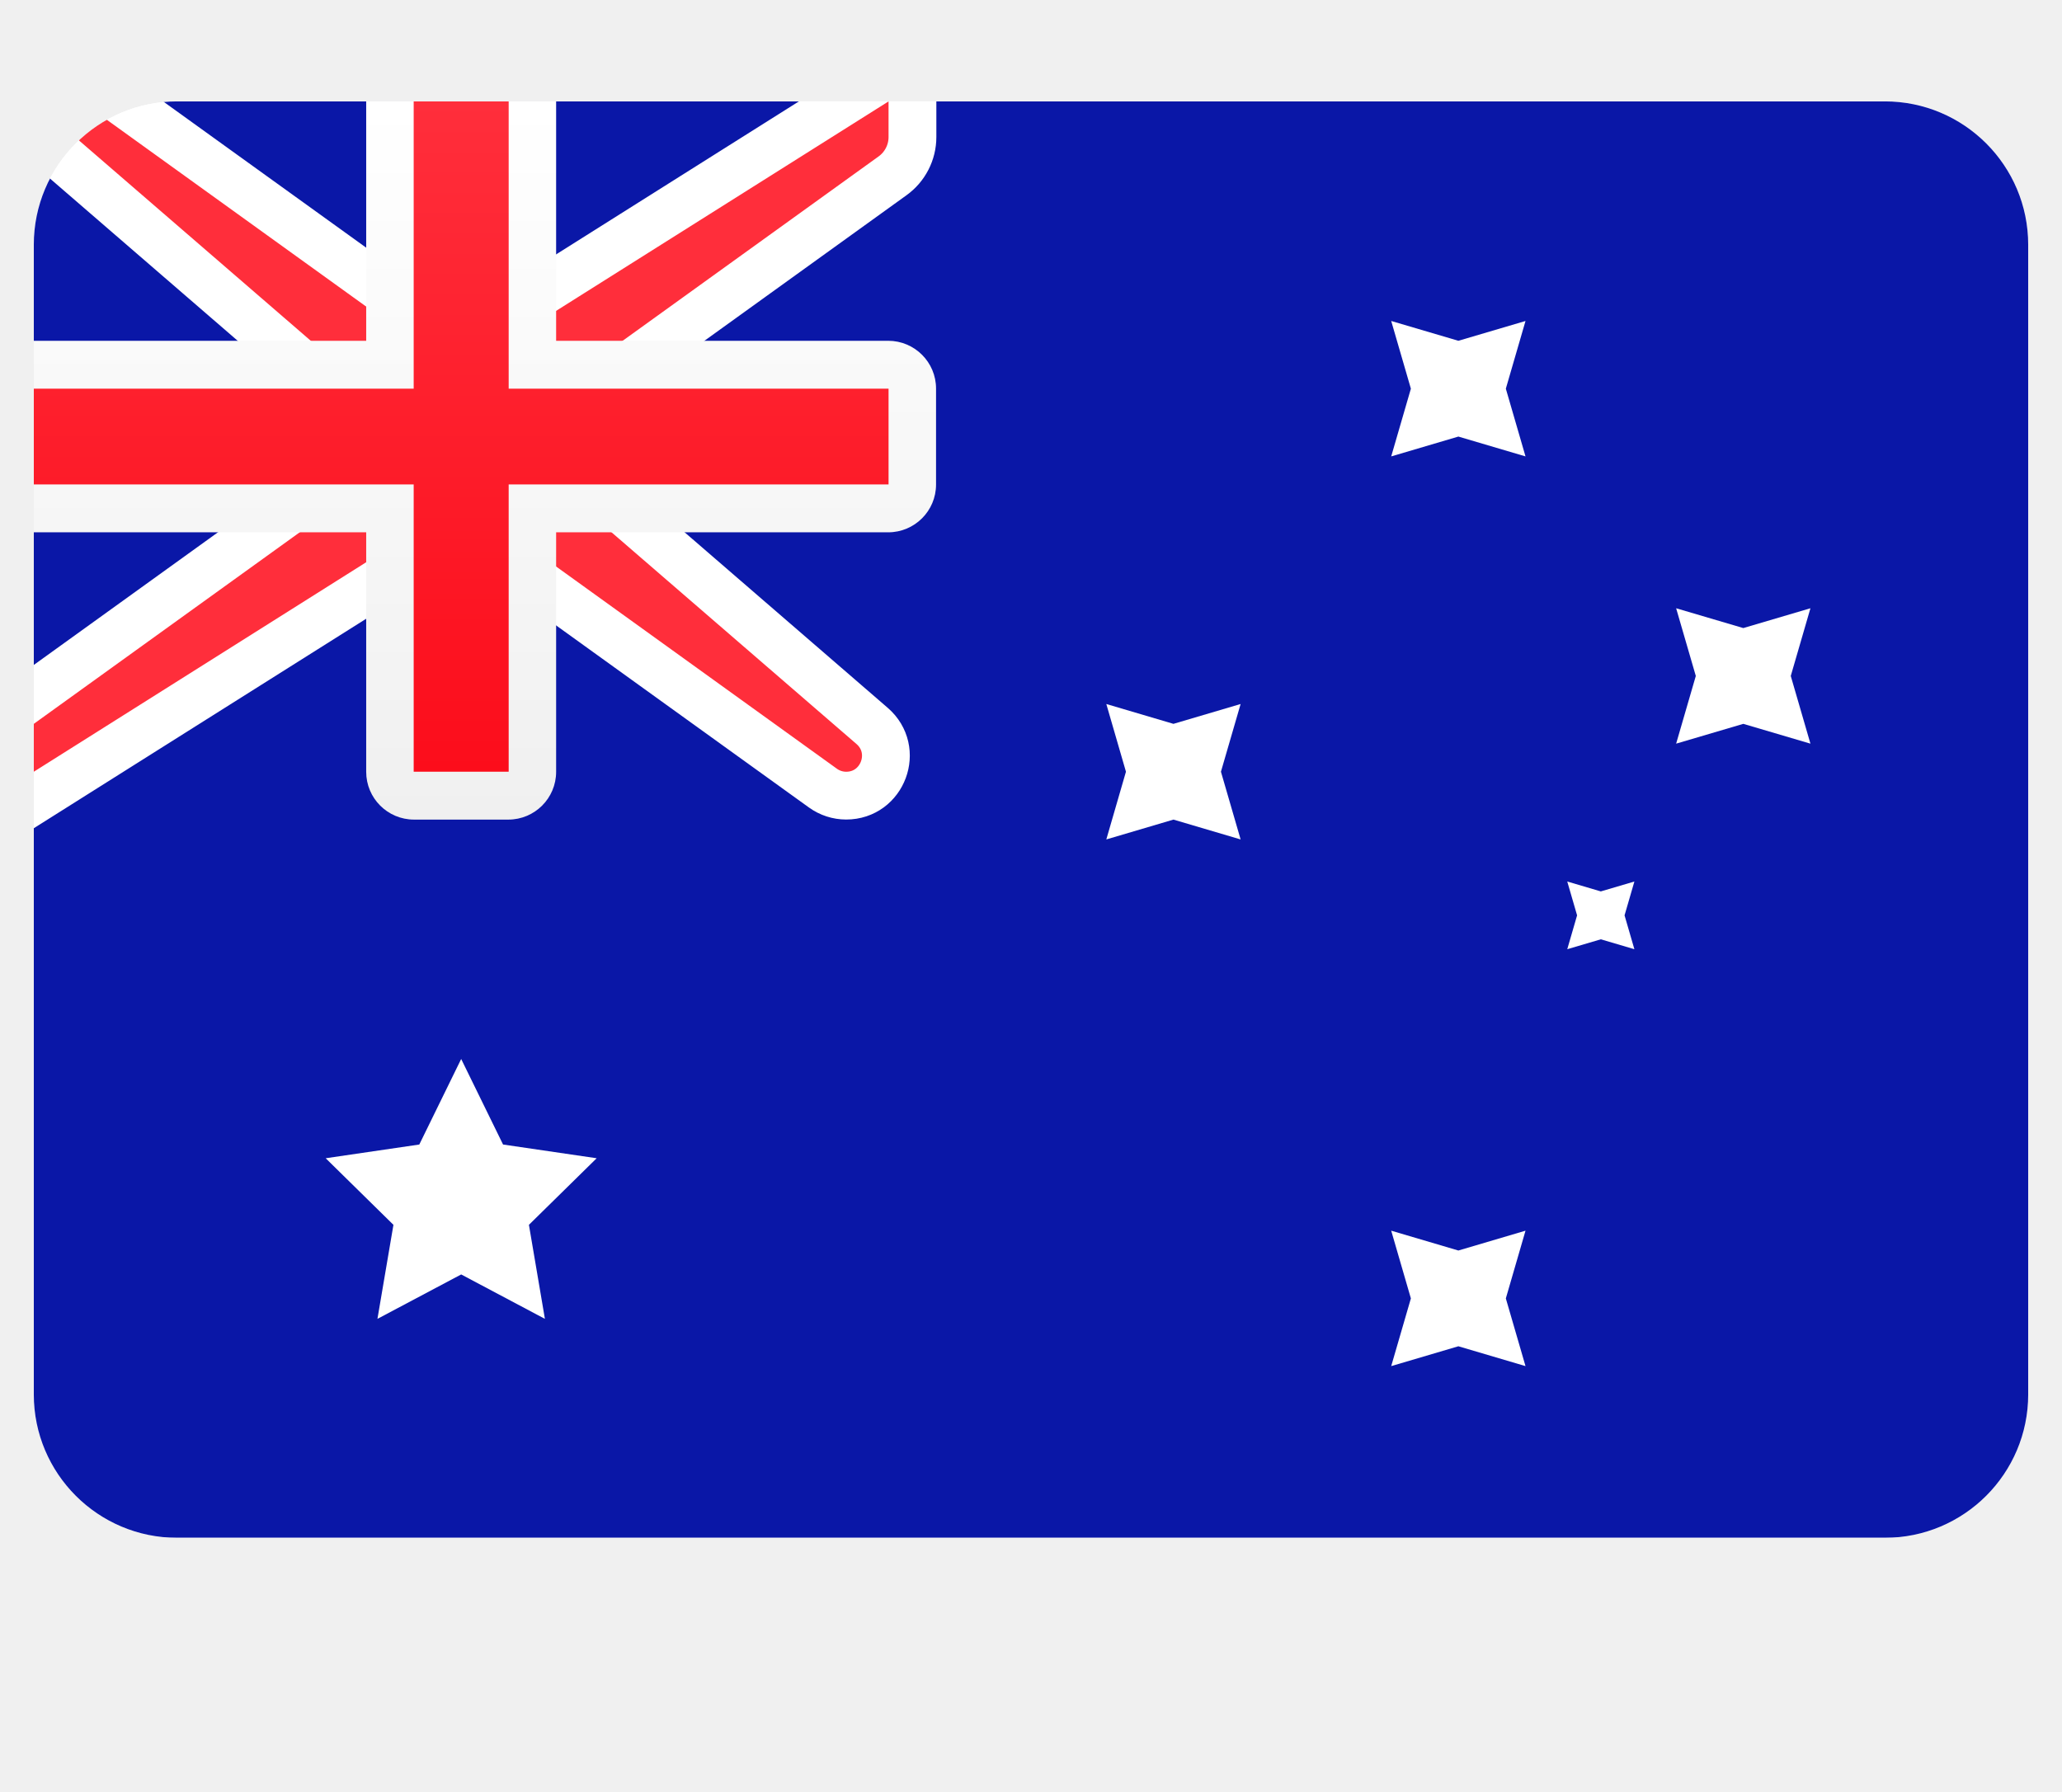
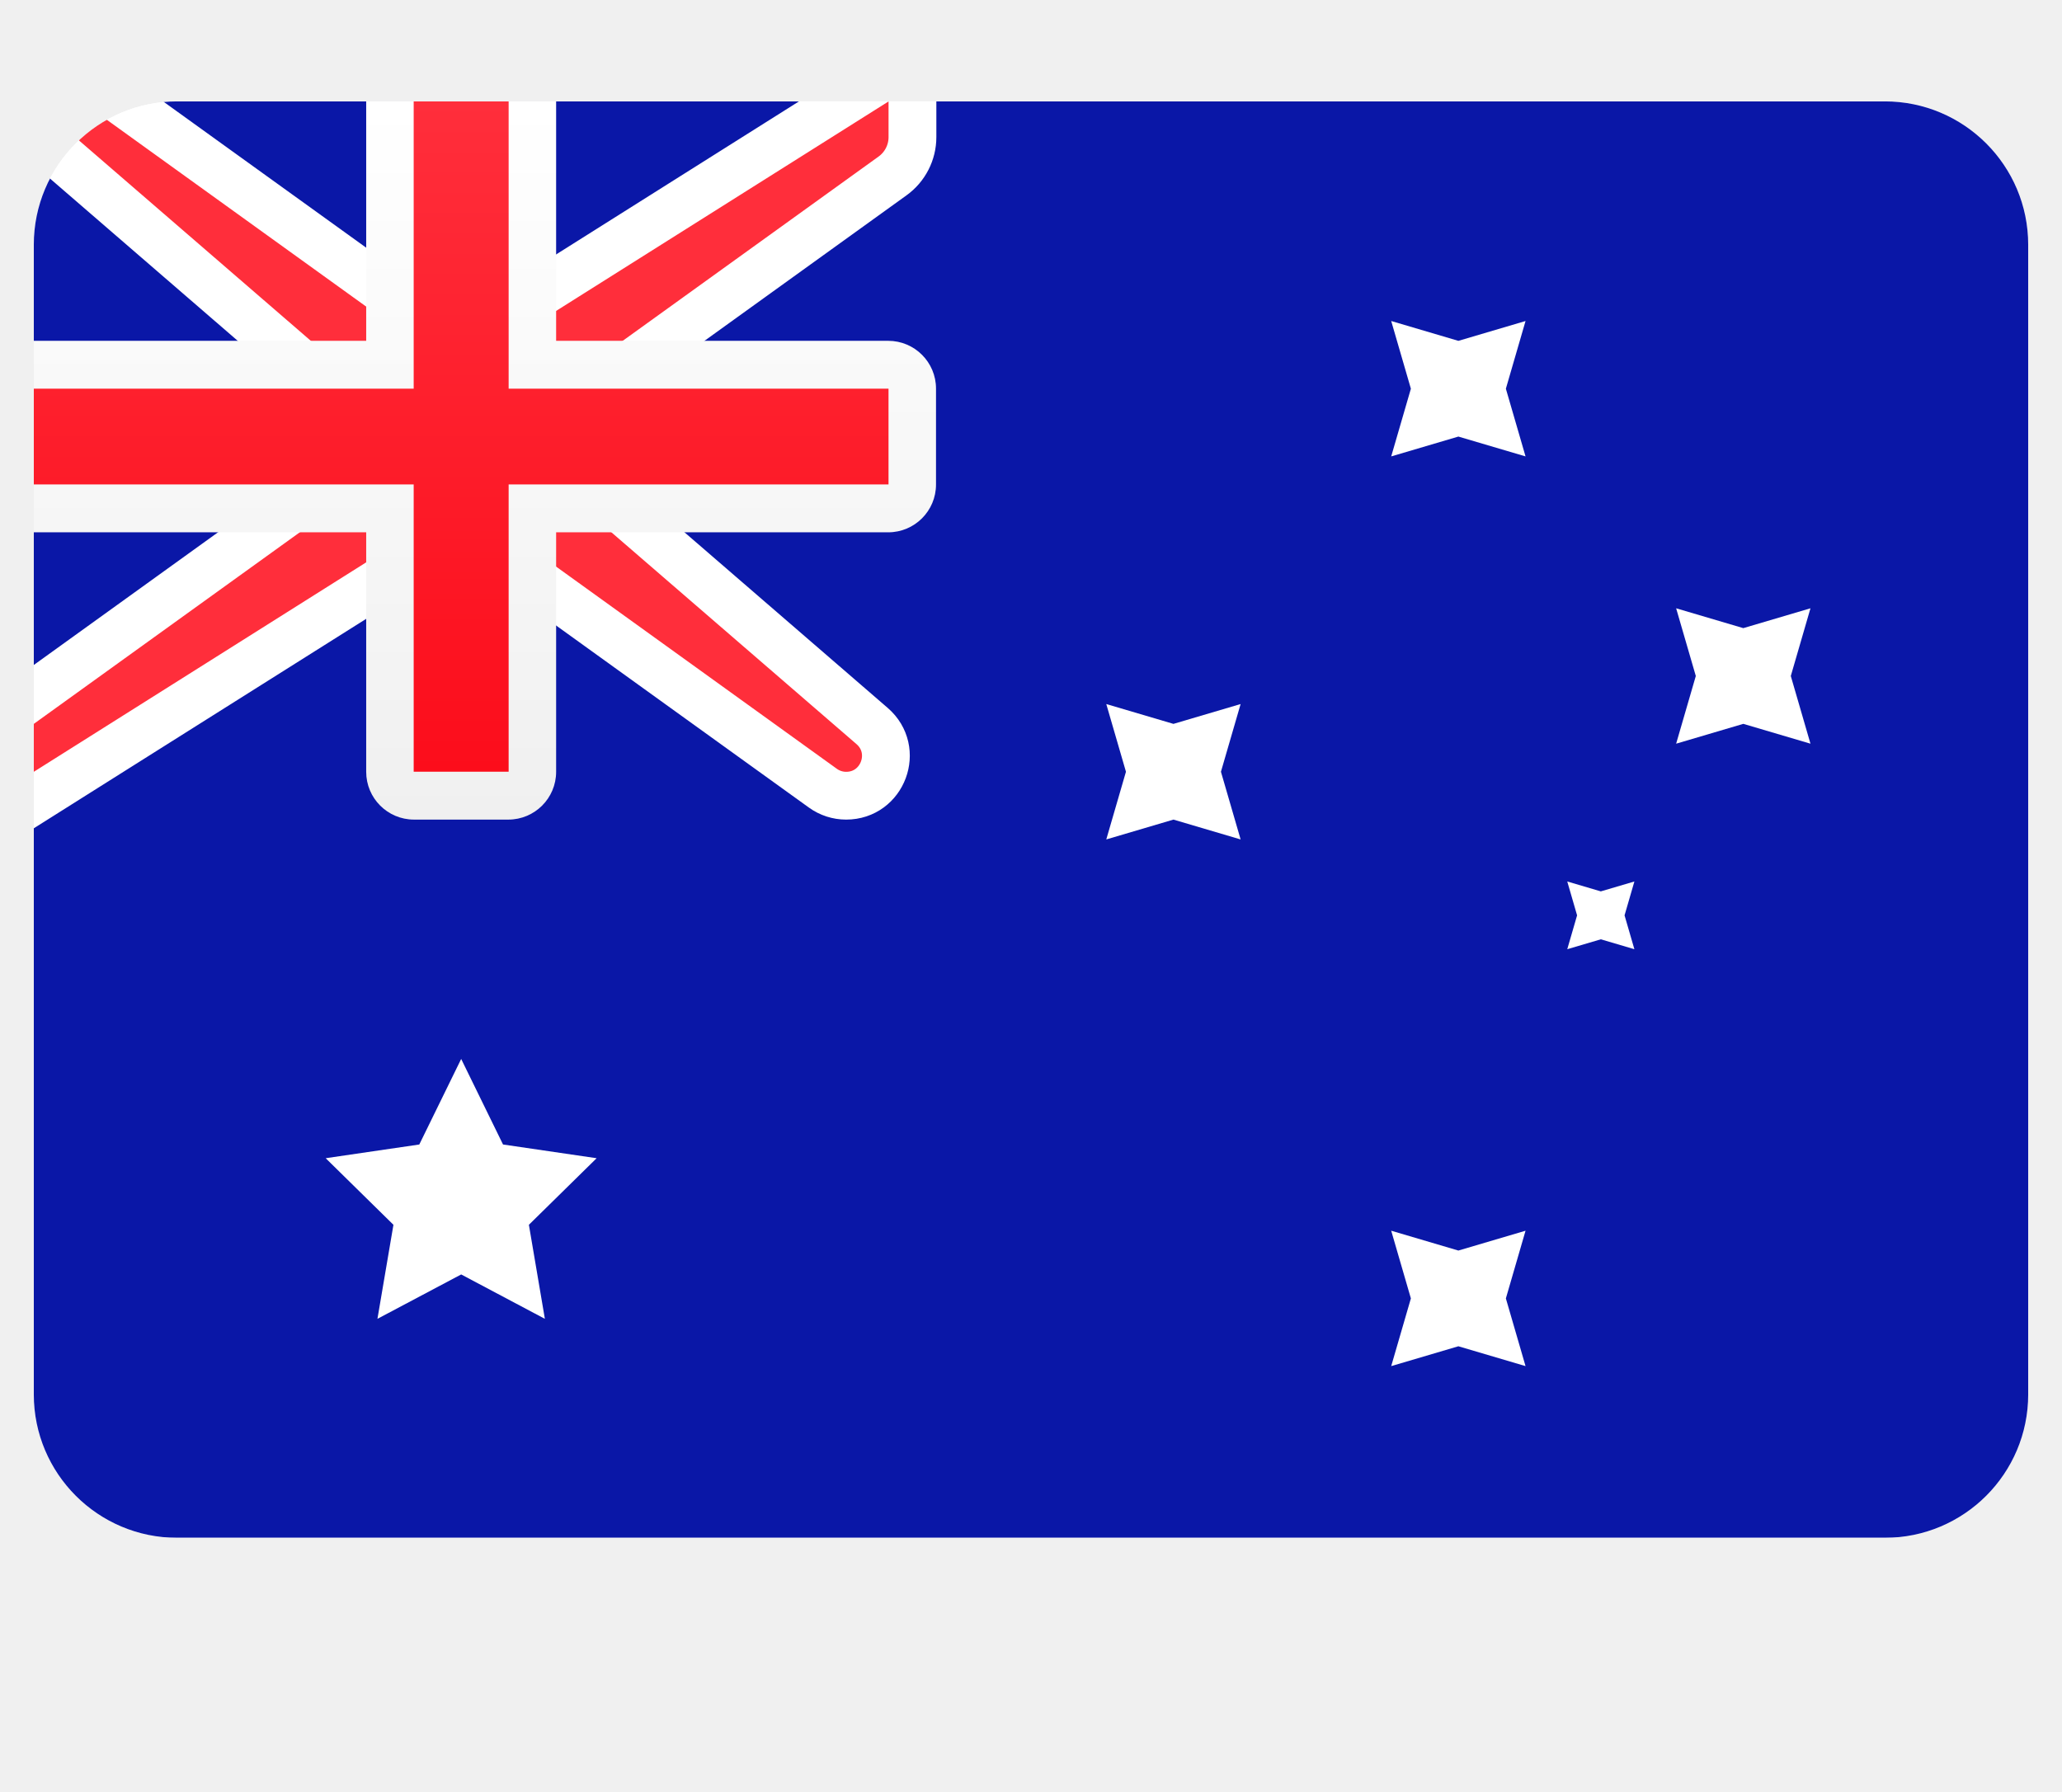
- <svg xmlns="http://www.w3.org/2000/svg" width="61" height="53" viewBox="0 0 61 53" fill="none">
-   <rect x="1" y="3" width="59" height="42.5" rx="4.243" fill="white" />
-   <mask id="mask0" mask-type="alpha" maskUnits="userSpaceOnUse" x="1" y="3" width="59" height="43">
-     <rect x="1" y="3" width="59" height="42.5" rx="4.243" fill="white" />
+ <svg xmlns="http://www.w3.org/2000/svg" fill="none" height="53" viewBox="0 0 61 53" width="61">
+   <linearGradient id="a" gradientUnits="userSpaceOnUse" x1="1" x2="1" y1="3" y2="24.25">
+     <stop offset="0" stop-color="#fff" />
+     <stop offset="1" stop-color="#f0f0f0" />
+   </linearGradient>
+   <linearGradient id="b" gradientUnits="userSpaceOnUse" x1="1" x2="1" y1="3" y2="22.833">
+     <stop offset="0" stop-color="#ff2e3b" />
+     <stop offset="1" stop-color="#fc0d1b" />
+   </linearGradient>
+   <mask id="c" height="43" maskUnits="userSpaceOnUse" width="59" x="1" y="3">
+     <rect fill="#fff" height="42.5" rx="4.243" width="59" x="1" y="3" />
  </mask>
-   <g mask="url(#mask0)">
-     <rect x="1" y="3" width="59" height="42.5" fill="#0A17A7" />
-     <path d="M1 2.293H-0.899L0.538 3.535L10.126 11.823V13.971L0.587 20.843L0.293 21.055V21.417V22.833V24.115L1.377 23.432L12.442 16.457H14.819L24.345 23.319C24.545 23.463 24.785 23.541 25.032 23.541C26.119 23.541 26.622 22.189 25.799 21.478L17.16 14.01V11.862L26.405 5.202C26.774 4.936 26.993 4.509 26.993 4.055V3V1.718L25.909 2.402L14.843 9.376H12.466L2.818 2.426L2.633 2.293H2.405H1Z" fill="#FF2E3B" stroke="white" stroke-width="1.414" />
-     <path fill-rule="evenodd" clip-rule="evenodd" d="M1 10.083V15.75H10.833V22.836C10.833 23.617 11.466 24.25 12.248 24.25H15.038C15.819 24.25 16.452 23.617 16.452 22.836V15.75H26.276C27.057 15.75 27.691 15.117 27.691 14.336V11.498C27.691 10.716 27.057 10.083 26.276 10.083H16.452V3H10.833V10.083H1Z" fill="url(#paint0_linear)" />
-     <path fill-rule="evenodd" clip-rule="evenodd" d="M1 11.5H12.238V10.083V3H15.048V10.083V11.5H26.286V14.333H15.048V15.75V22.833H12.238V15.75V14.333H1V11.5Z" fill="url(#paint1_linear)" />
-     <path fill-rule="evenodd" clip-rule="evenodd" d="M13.643 37.708L11.166 39.022L11.639 36.24L9.635 34.27L12.404 33.864L13.643 31.333L14.882 33.864L17.651 34.27L15.647 36.24L16.12 39.022L13.643 37.708Z" fill="white" />
-     <path fill-rule="evenodd" clip-rule="evenodd" d="M43.143 39.833L41.156 40.42L41.738 38.417L41.156 36.413L43.143 37L45.129 36.413L44.547 38.417L45.129 40.42L43.143 39.833Z" fill="white" />
-     <path fill-rule="evenodd" clip-rule="evenodd" d="M43.143 12.917L41.156 13.504L41.738 11.5L41.156 9.497L43.143 10.083L45.129 9.497L44.547 11.5L45.129 13.504L43.143 12.917Z" fill="white" />
-     <path fill-rule="evenodd" clip-rule="evenodd" d="M51.572 21.417L49.585 22.003L50.167 20L49.585 17.997L51.572 18.583L53.558 17.997L52.976 20L53.558 22.003L51.572 21.417Z" fill="white" />
-     <path fill-rule="evenodd" clip-rule="evenodd" d="M34.714 24.25L32.728 24.837L33.309 22.833L32.728 20.83L34.714 21.417L36.701 20.83L36.119 22.833L36.701 24.837L34.714 24.25Z" fill="white" />
-     <path fill-rule="evenodd" clip-rule="evenodd" d="M47.357 27.792L46.364 28.085L46.655 27.083L46.364 26.082L47.357 26.375L48.35 26.082L48.059 27.083L48.35 28.085L47.357 27.792Z" fill="white" />
+   <rect fill="#fff" height="42.5" rx="4.243" width="59" x="1" y="3" />
+   <g mask="url(#c)">
+     <path d="m1 3h59v42.5h-59z" fill="#0a17a7" />
+     <path d="m1 2.293h-1.899l1.437 1.242 9.589 8.289v2.148l-9.54 6.872-.294.212v.362 1.417 1.282l1.084-.683 11.065-6.974h2.377l9.526 6.862c.2.144.44.221.686.221 1.088 0 1.591-1.351.768-2.062l-8.64-7.468v-2.148l9.246-6.66c.369-.266.588-.693.588-1.148v-1.055-1.282l-1.084.683-11.065 6.974h-2.377l-9.648-6.95-.185-.133h-.228z" fill="#ff2e3b" stroke="#fff" stroke-width="1.414" />
+     <g clip-rule="evenodd" fill-rule="evenodd">
+       <path d="m1 10.083v5.667h9.833v7.086c0 .781.633 1.414 1.414 1.414h2.791c.781 0 1.414-.633 1.414-1.414v-7.086h9.824c.781 0 1.414-.633 1.414-1.414v-2.838c0-.781-.633-1.414-1.414-1.414h-9.824v-7.083h-5.619v7.083z" fill="url(#a)" />
+       <path d="m1 11.5h11.238v-1.417-7.083h2.809v7.083 1.417h11.238v2.833h-11.238v1.417 7.083h-2.809v-7.083-1.417h-11.238z" fill="url(#b)" />
+       <path d="m13.643 37.708-2.477 1.313.473-2.782-2.004-1.97 2.769-.406 1.239-2.531 1.238 2.531 2.769.406-2.004 1.97.473 2.782z" fill="#fff" />
+       <path d="m43.143 39.833-1.987.587.582-2.003-.582-2.003 1.987.587 1.987-.587-.582 2.003.582 2.003z" fill="#fff" />
+       <path d="m43.143 12.917-1.987.587.582-2.003-.582-2.003 1.987.587 1.987-.587-.582 2.003.582 2.003z" fill="#fff" />
+       <path d="m51.572 21.417-1.987.587.582-2.003-.582-2.003 1.987.587 1.987-.587-.582 2.003.582 2.003z" fill="#fff" />
+       <path d="m34.714 24.25-1.987.587.582-2.003-.582-2.003 1.987.587 1.987-.587-.582 2.003.582 2.003z" fill="#fff" />
+       <path d="m47.357 27.792-.993.293.291-1.002-.291-1.002.993.293.993-.293-.291 1.002.291 1.002z" fill="#fff" />
+     </g>
  </g>
-   <defs>
-     <linearGradient id="paint0_linear" x1="1" y1="3" x2="1" y2="24.25" gradientUnits="userSpaceOnUse">
-       <stop stop-color="white" />
-       <stop offset="1" stop-color="#F0F0F0" />
-     </linearGradient>
-     <linearGradient id="paint1_linear" x1="1" y1="3" x2="1" y2="22.833" gradientUnits="userSpaceOnUse">
-       <stop stop-color="#FF2E3B" />
-       <stop offset="1" stop-color="#FC0D1B" />
-     </linearGradient>
-   </defs>
</svg>
